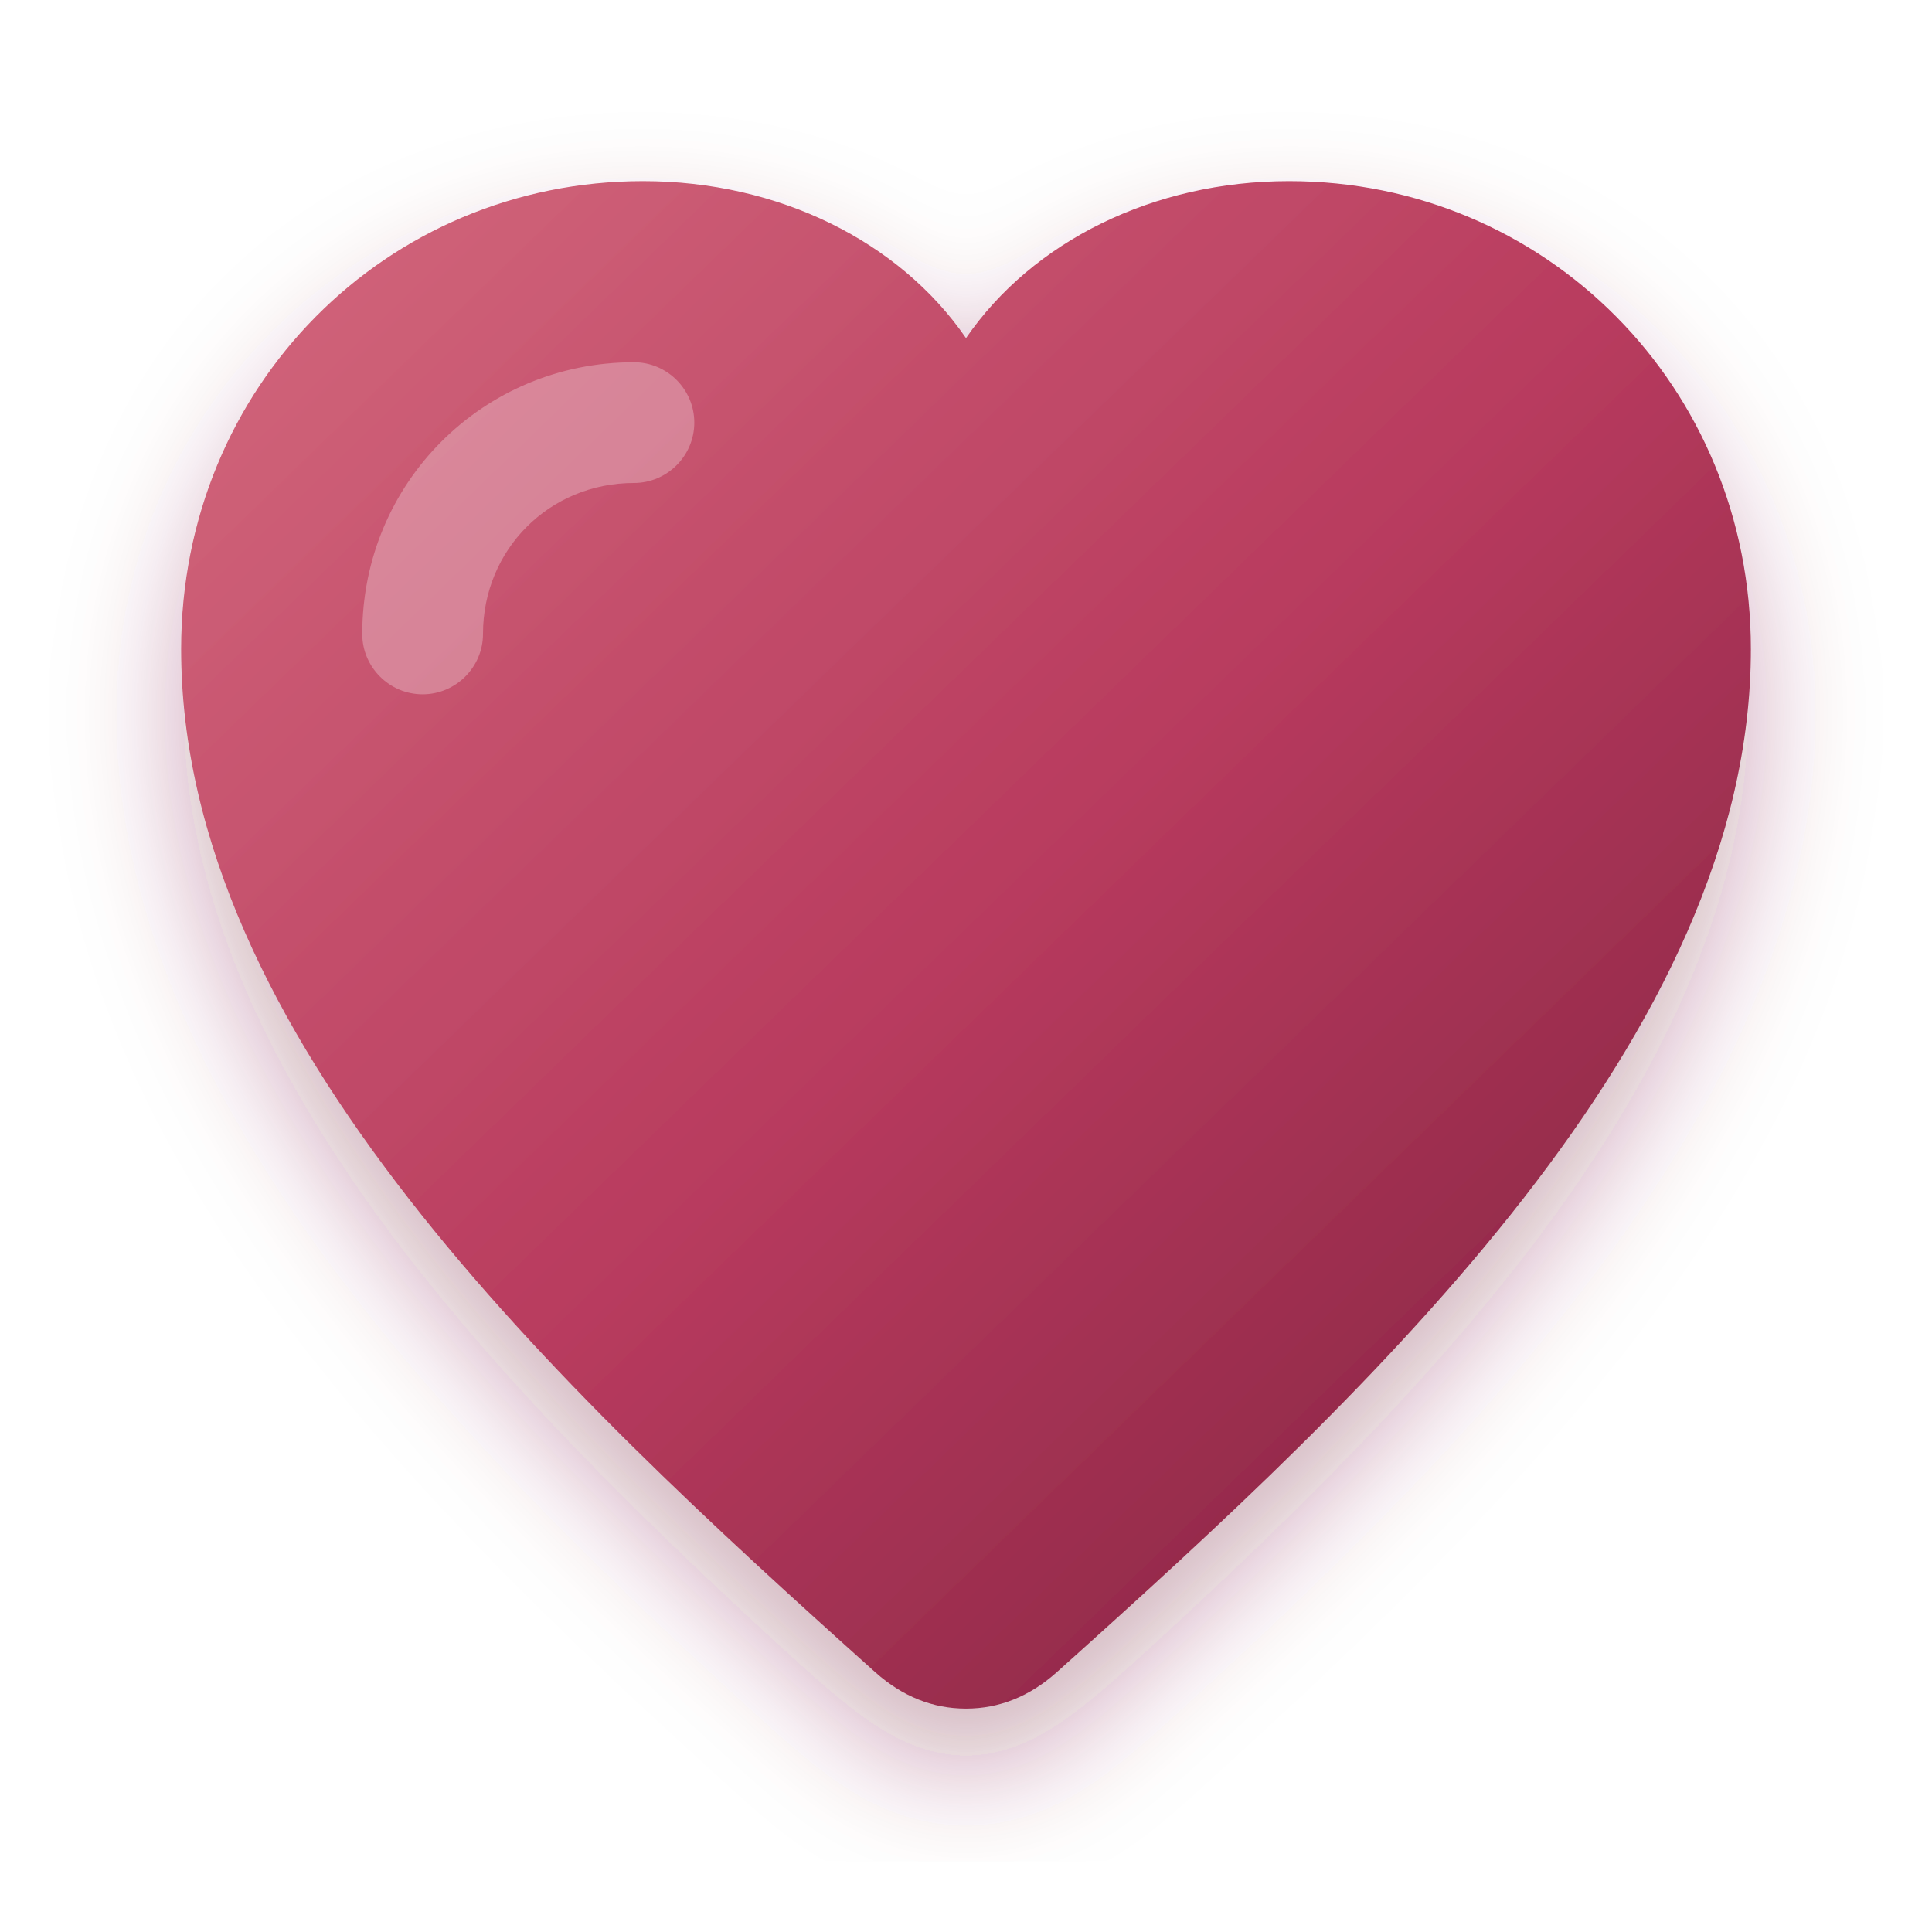
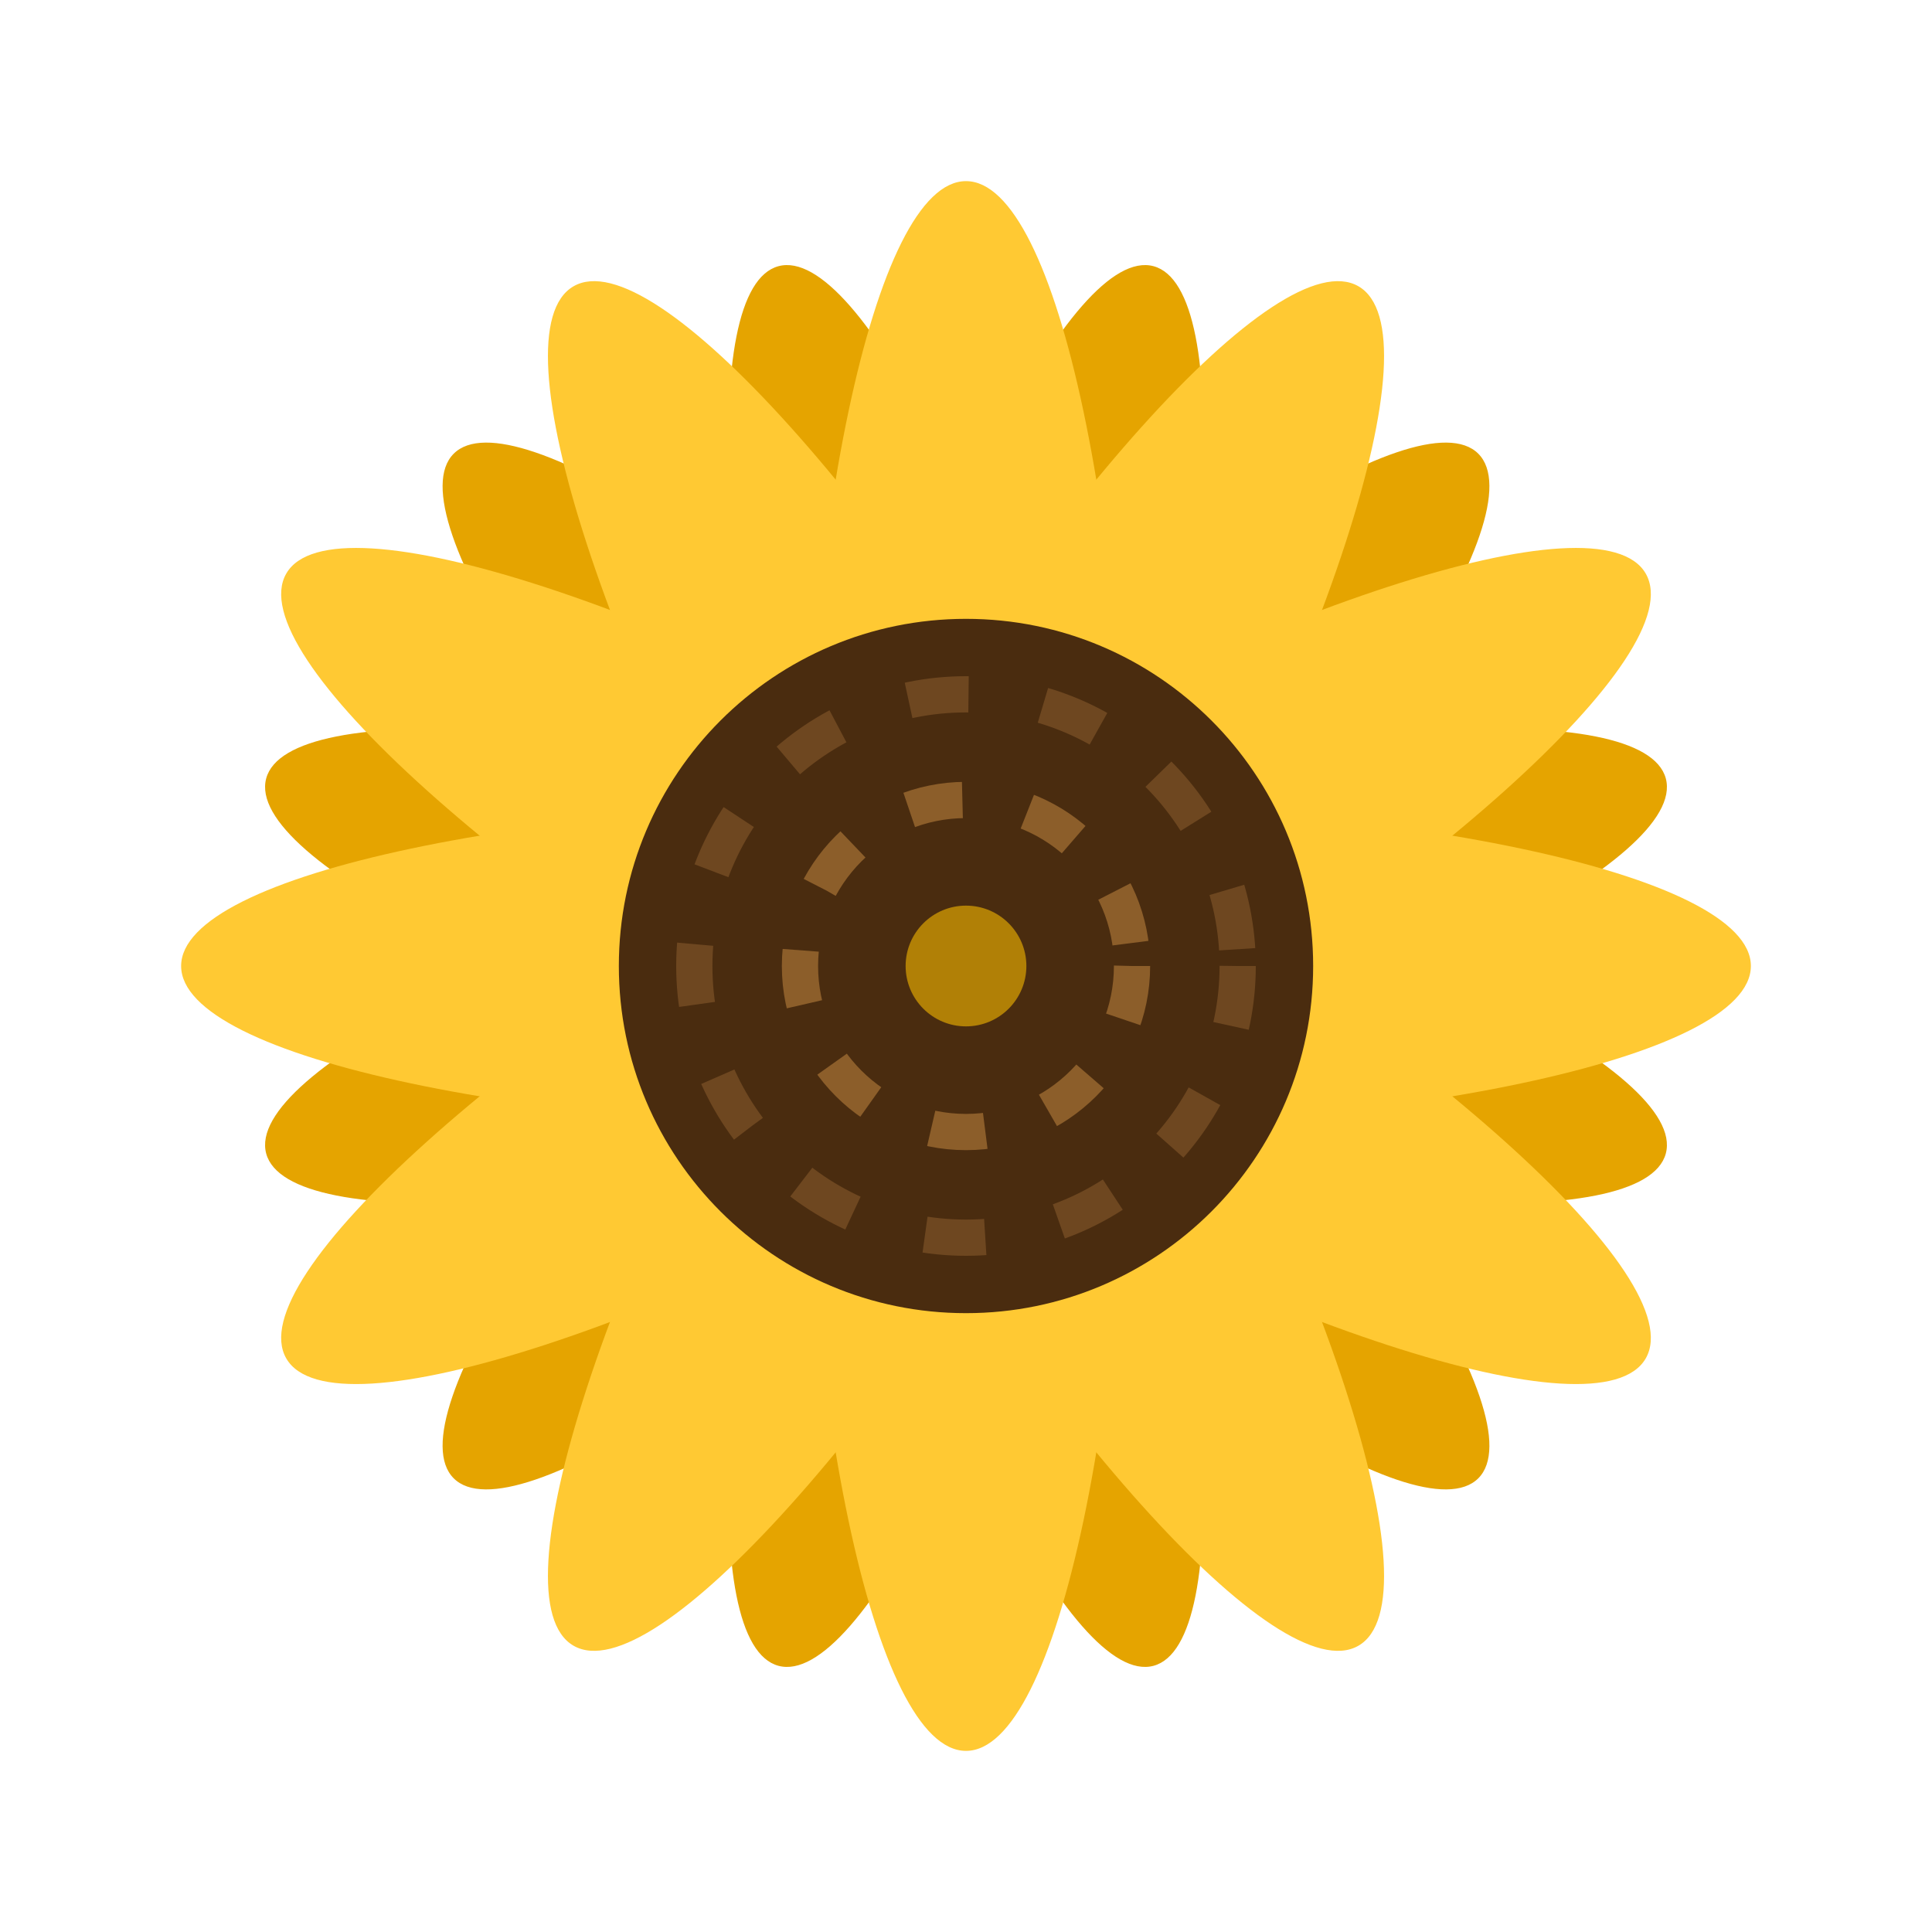
- <svg xmlns="http://www.w3.org/2000/svg" viewBox="0 0 64 64" role="img" aria-label="Corazón">
-   <defs>
-     <linearGradient id="heartGrad" x1="0%" y1="0%" x2="100%" y2="100%">
-       <stop offset="0%" stop-color="#d46a7e" />
-       <stop offset="50%" stop-color="#b83b5e" />
-       <stop offset="100%" stop-color="#7a1f3d" />
-     </linearGradient>
-     <filter id="glow" x="-10%" y="-10%" width="120%" height="120%">
-       <feDropShadow dx="0" dy="2" stdDeviation="2" flood-color="#7a1f3d" flood-opacity="0.35" />
-     </filter>
-   </defs>
-   <path filter="url(#glow)" fill="url(#heartGrad)" d="M32 56.6c-1.1 0-2.1-.4-3-1.2C18.4 45.9 6 34.3 6 21.5 6 12.8 12.8 6 21.3 6c4.5 0 8.5 2 10.7 5.2C34.2 8 38.2 6 42.7 6 51.2 6 58 12.8 58 21.5c0 12.8-12.4 24.4-23 33.9-.9.8-1.9 1.2-3 1.2z" />
-   <path fill="rgba(255,255,255,0.28)" d="M21 12c-5 0-9 4-9 9 0 1.1.9 2 2 2s2-.9 2-2c0-2.8 2.2-5 5-5 1.1 0 2-.9 2-2s-.9-2-2-2z" />
+ <svg xmlns="http://www.w3.org/2000/svg" viewBox="0 0 64 64" role="img" aria-label="Girasol">
+   <g transform="translate(32,32)">
+     <g fill="#E5A400">
+       <ellipse rx="5" ry="24" transform="rotate(15)" />
+       <ellipse rx="5" ry="24" transform="rotate(45)" />
+       <ellipse rx="5" ry="24" transform="rotate(75)" />
+       <ellipse rx="5" ry="24" transform="rotate(105)" />
+       <ellipse rx="5" ry="24" transform="rotate(135)" />
+       <ellipse rx="5" ry="24" transform="rotate(165)" />
+     </g>
+     <g fill="#FFC933">
+       <ellipse rx="5.5" ry="26" transform="rotate(0)" />
+       <ellipse rx="5.5" ry="26" transform="rotate(30)" />
+       <ellipse rx="5.5" ry="26" transform="rotate(60)" />
+       <ellipse rx="5.5" ry="26" transform="rotate(90)" />
+       <ellipse rx="5.5" ry="26" transform="rotate(120)" />
+       <ellipse rx="5.5" ry="26" transform="rotate(150)" />
+     </g>
+     <circle r="11.5" fill="#4A2C0F" />
+     <circle r="9" fill="none" stroke="#6E4720" stroke-width="1.2" stroke-dasharray="2 2.5" />
+     <circle r="5.5" fill="none" stroke="#8C5E2A" stroke-width="1.2" stroke-dasharray="1.8 2.2" />
+     <circle r="2" fill="#F5B700" opacity="0.6" />
+   </g>
</svg>
